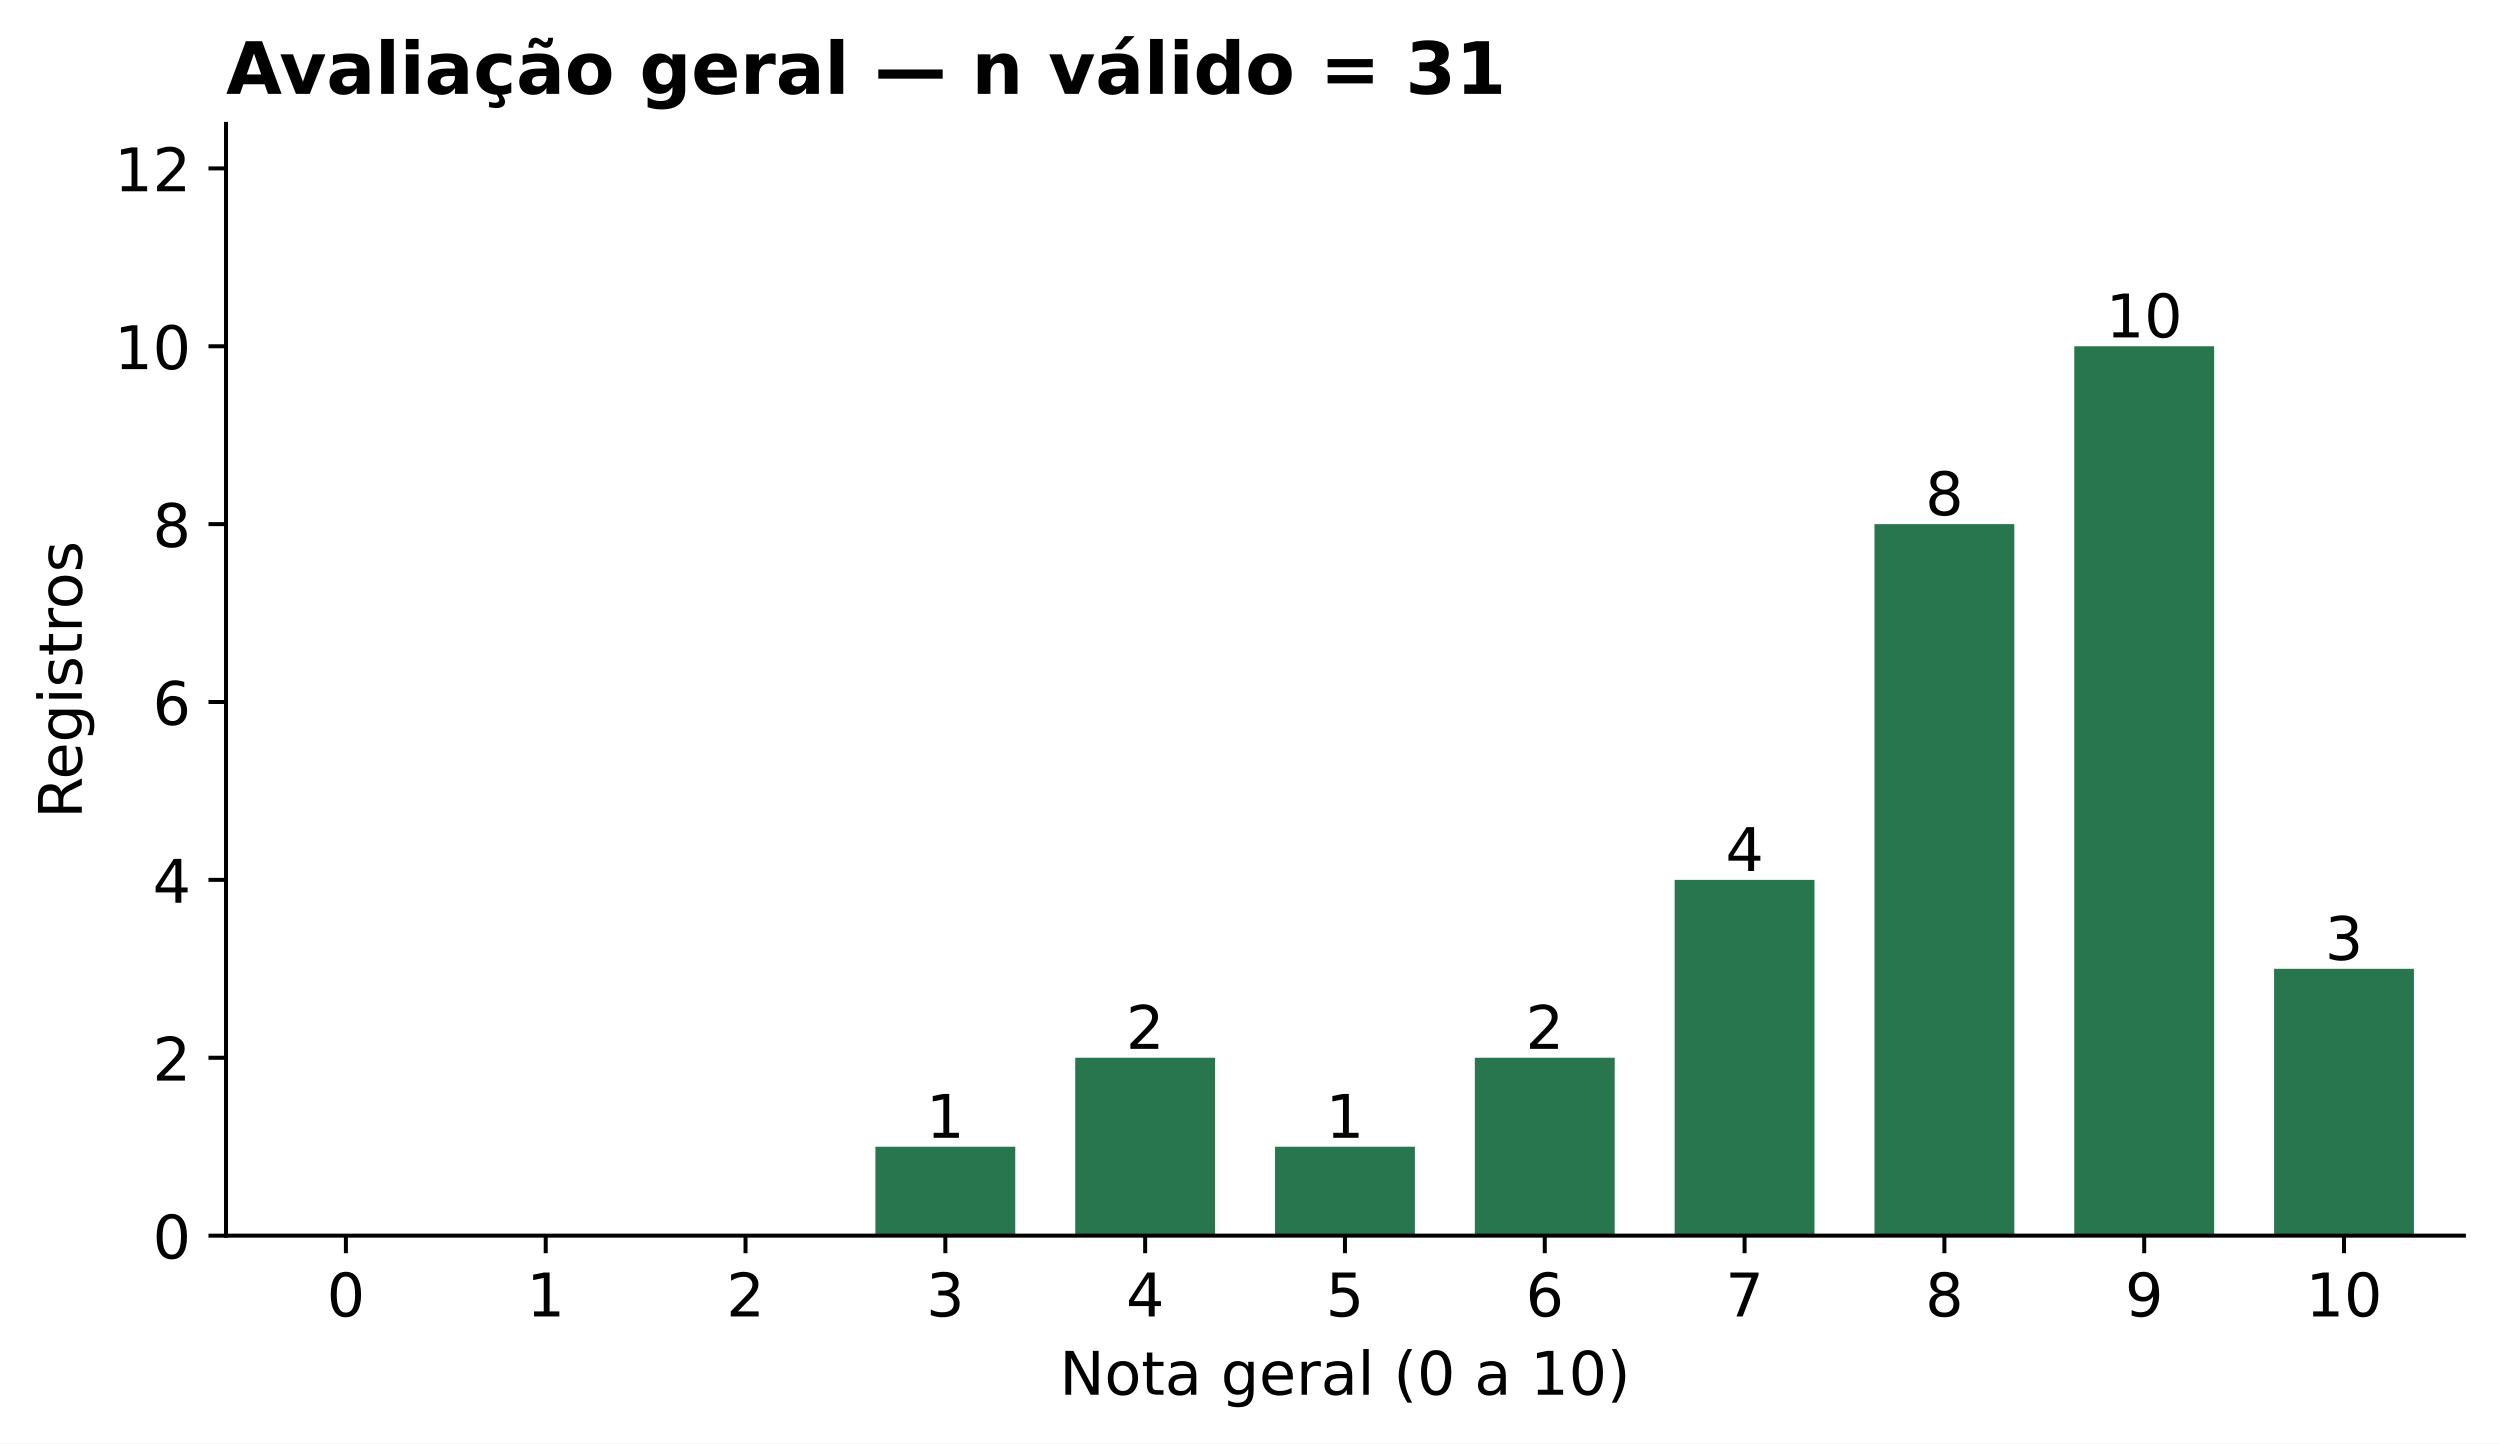
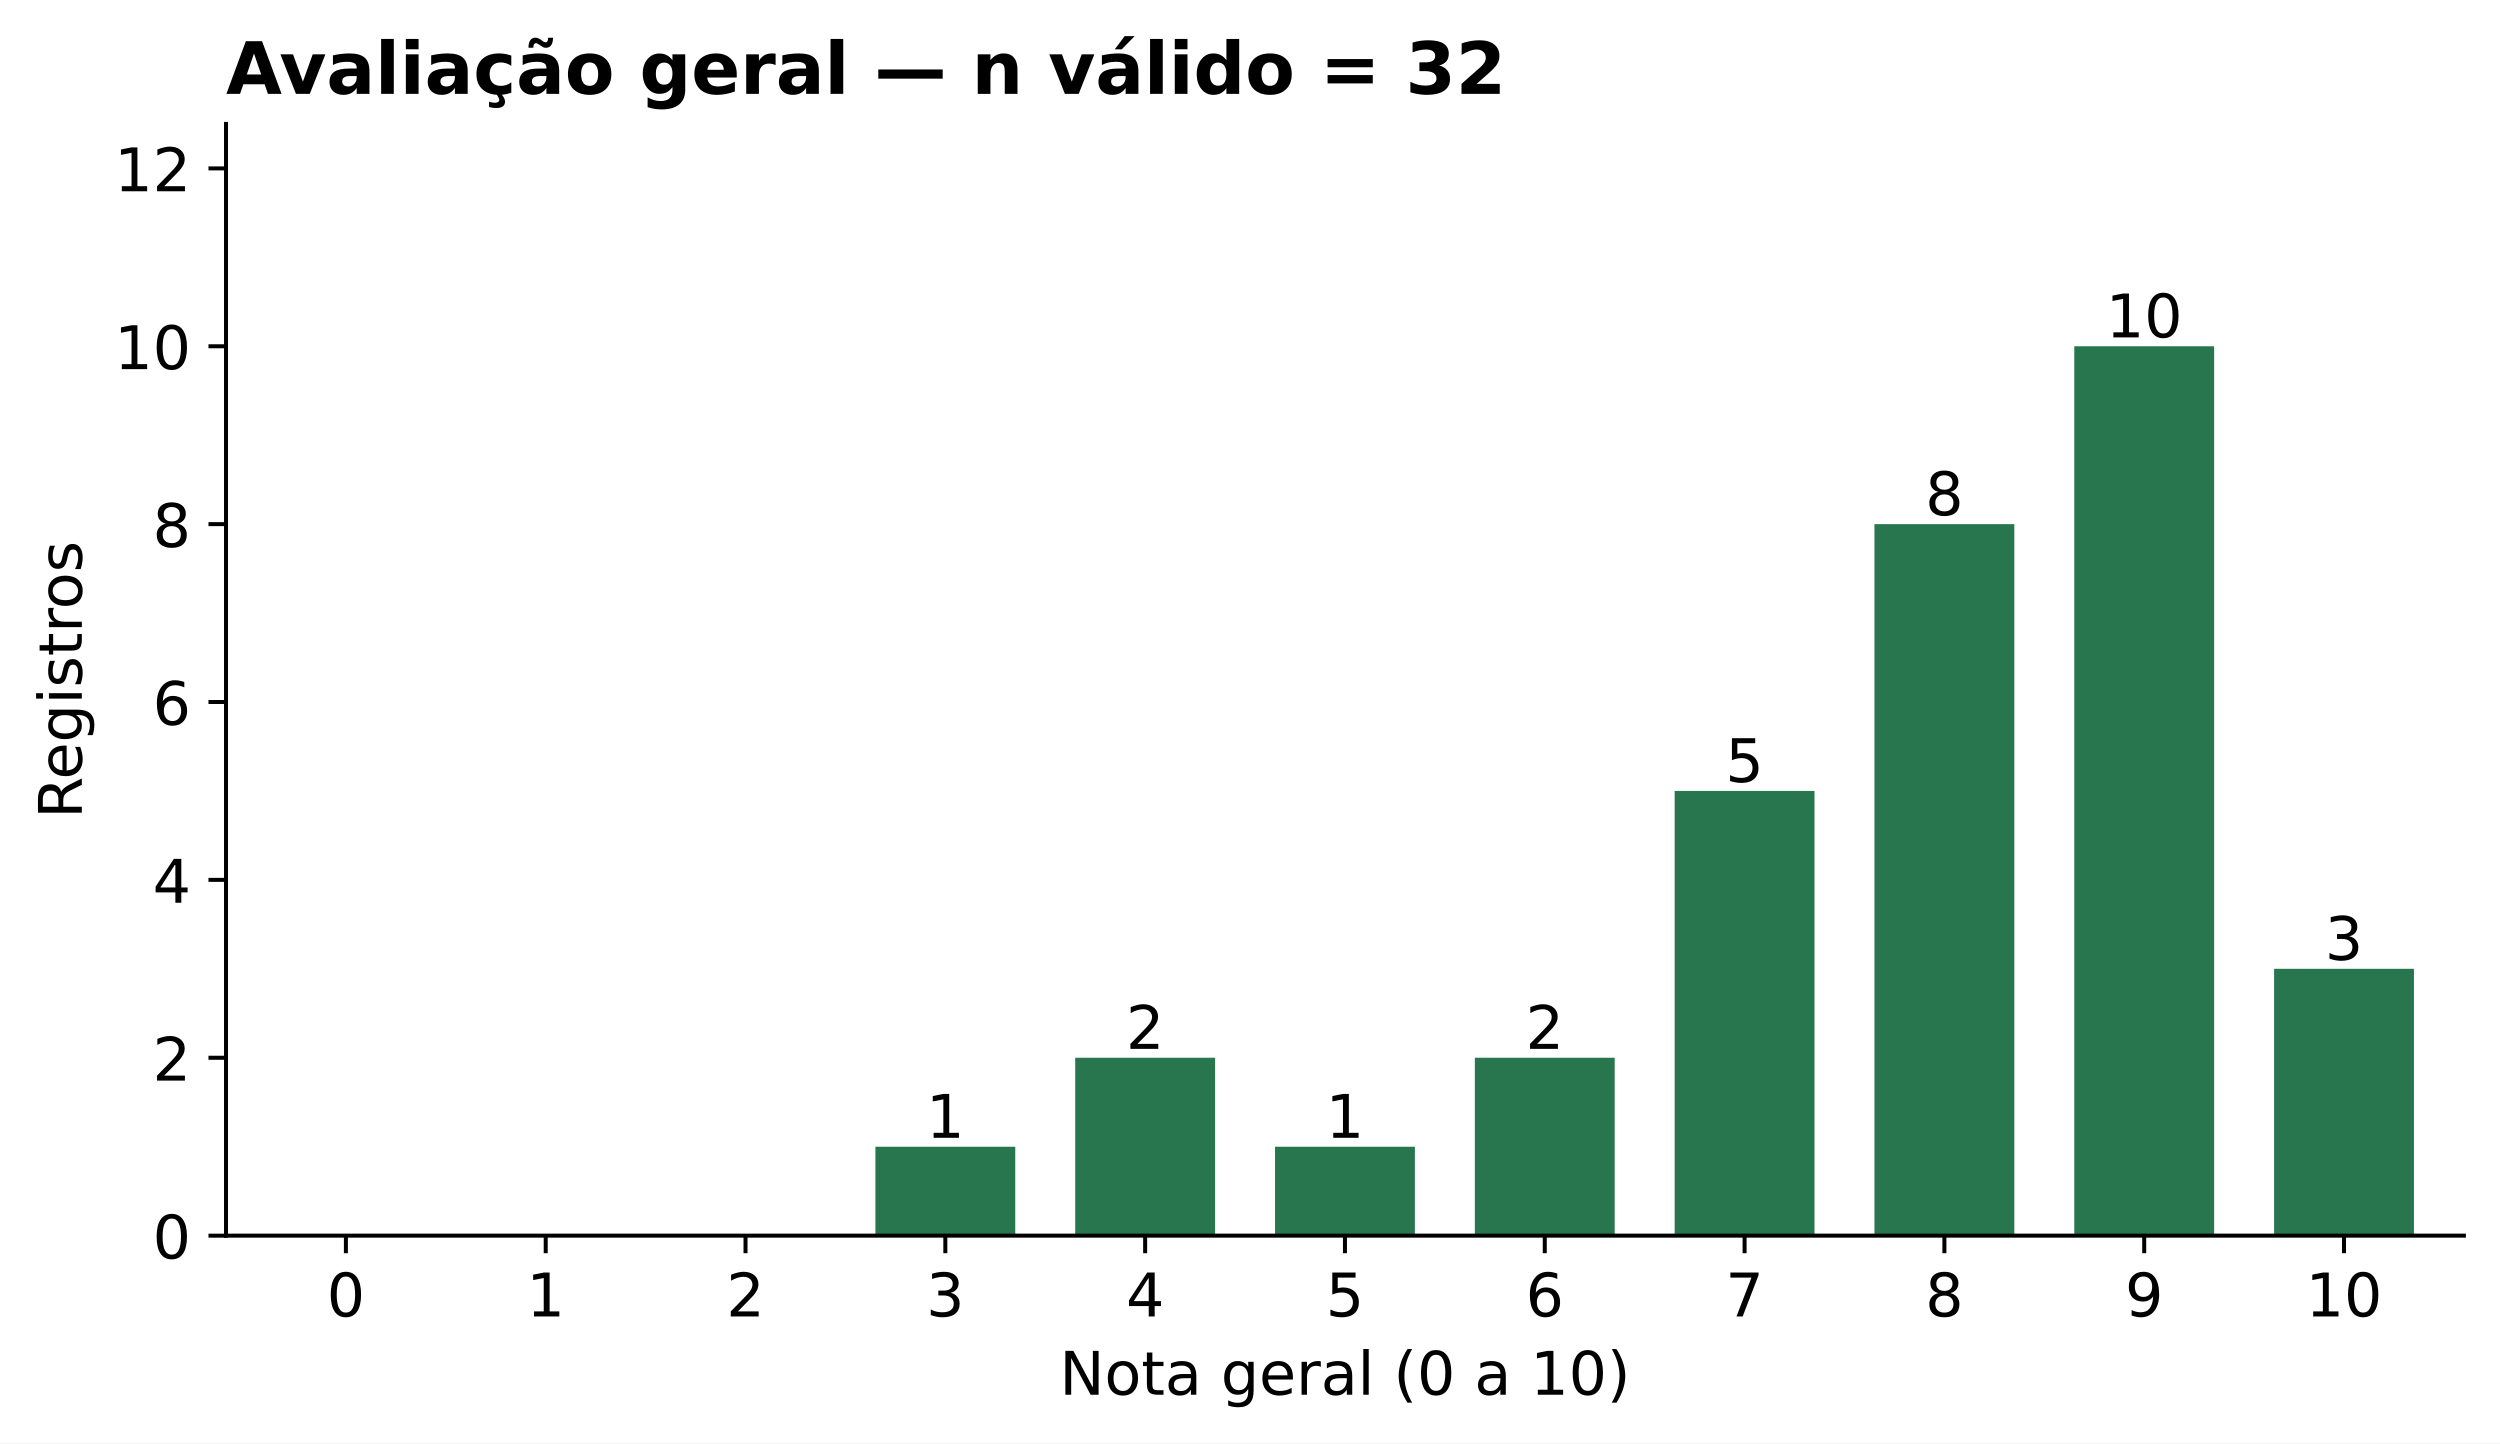
<svg xmlns="http://www.w3.org/2000/svg" xmlns:xlink="http://www.w3.org/1999/xlink" width="498.684pt" height="287.905pt" viewBox="0 0 498.684 287.905" version="1.1">
  <defs>
    <style type="text/css">*{stroke-linejoin: round; stroke-linecap: butt}</style>
  </defs>
  <g id="figure_1">
    <g id="patch_1">
      <path d="M 0 287.905  L 498.684 287.905  L 498.684 0  L 0 0  z " style="fill: #ffffff" />
    </g>
    <g id="axes_1">
      <g id="patch_2">
        <path d="M 45.084 246.478  L 491.484 246.478  L 491.484 24.718  L 45.084 24.718  z " style="fill: #ffffff" />
      </g>
      <g id="patch_3">
-         <path d="M 55.048 246.478  L 82.948 246.478  L 82.948 246.478  L 55.048 246.478  z " clip-path="url(#pfc081437ad)" style="fill: #28764e" />
+         <path d="M 55.048 246.478  L 82.948 246.478  L 82.948 246.478  L 55.048 246.478  z " clip-path="url(#p6df31bfd7b)" style="fill: #28764e" />
      </g>
      <g id="patch_4">
-         <path d="M 94.905 246.478  L 122.805 246.478  L 122.805 246.478  L 94.905 246.478  z " clip-path="url(#pfc081437ad)" style="fill: #28764e" />
+         <path d="M 94.905 246.478  L 122.805 246.478  L 122.805 246.478  L 94.905 246.478  z " clip-path="url(#p6df31bfd7b)" style="fill: #28764e" />
      </g>
      <g id="patch_5">
-         <path d="M 134.762 246.478  L 162.662 246.478  L 162.662 246.478  L 134.762 246.478  z " clip-path="url(#pfc081437ad)" style="fill: #28764e" />
+         <path d="M 134.762 246.478  L 162.662 246.478  L 162.662 246.478  L 134.762 246.478  z " clip-path="url(#p6df31bfd7b)" style="fill: #28764e" />
      </g>
      <g id="patch_6">
-         <path d="M 174.619 246.478  L 202.519 246.478  L 202.519 228.737  L 174.619 228.737  z " clip-path="url(#pfc081437ad)" style="fill: #28764e" />
+         <path d="M 174.619 246.478  L 202.519 246.478  L 202.519 228.737  L 174.619 228.737  z " clip-path="url(#p6df31bfd7b)" style="fill: #28764e" />
      </g>
      <g id="patch_7">
-         <path d="M 214.477 246.478  L 242.377 246.478  L 242.377 210.996  L 214.477 210.996  z " clip-path="url(#pfc081437ad)" style="fill: #28764e" />
+         <path d="M 214.477 246.478  L 242.377 246.478  L 242.377 210.996  L 214.477 210.996  z " clip-path="url(#p6df31bfd7b)" style="fill: #28764e" />
      </g>
      <g id="patch_8">
-         <path d="M 254.334 246.478  L 282.234 246.478  L 282.234 228.737  L 254.334 228.737  z " clip-path="url(#pfc081437ad)" style="fill: #28764e" />
+         <path d="M 254.334 246.478  L 282.234 246.478  L 282.234 228.737  L 254.334 228.737  z " clip-path="url(#p6df31bfd7b)" style="fill: #28764e" />
      </g>
      <g id="patch_9">
-         <path d="M 294.191 246.478  L 322.091 246.478  L 322.091 210.996  L 294.191 210.996  z " clip-path="url(#pfc081437ad)" style="fill: #28764e" />
+         <path d="M 294.191 246.478  L 322.091 246.478  L 322.091 210.996  L 294.191 210.996  z " clip-path="url(#p6df31bfd7b)" style="fill: #28764e" />
      </g>
      <g id="patch_10">
-         <path d="M 334.048 246.478  L 361.948 246.478  L 361.948 175.515  L 334.048 175.515  z " clip-path="url(#pfc081437ad)" style="fill: #28764e" />
+         <path d="M 334.048 246.478  L 361.948 246.478  L 361.948 157.774  L 334.048 157.774  z " clip-path="url(#p6df31bfd7b)" style="fill: #28764e" />
      </g>
      <g id="patch_11">
-         <path d="M 373.905 246.478  L 401.805 246.478  L 401.805 104.551  L 373.905 104.551  z " clip-path="url(#pfc081437ad)" style="fill: #28764e" />
+         <path d="M 373.905 246.478  L 401.805 246.478  L 401.805 104.551  L 373.905 104.551  z " clip-path="url(#p6df31bfd7b)" style="fill: #28764e" />
      </g>
      <g id="patch_12">
-         <path d="M 413.762 246.478  L 441.662 246.478  L 441.662 69.07  L 413.762 69.07  z " clip-path="url(#pfc081437ad)" style="fill: #28764e" />
+         <path d="M 413.762 246.478  L 441.662 246.478  L 441.662 69.07  L 413.762 69.07  z " clip-path="url(#p6df31bfd7b)" style="fill: #28764e" />
      </g>
      <g id="patch_13">
-         <path d="M 453.619 246.478  L 481.519 246.478  L 481.519 193.255  L 453.619 193.255  z " clip-path="url(#pfc081437ad)" style="fill: #28764e" />
+         <path d="M 453.619 246.478  L 481.519 246.478  L 481.519 193.255  L 453.619 193.255  z " clip-path="url(#p6df31bfd7b)" style="fill: #28764e" />
      </g>
      <g id="matplotlib.axis_1">
        <g id="xtick_1">
          <g id="line2d_1">
            <defs>
-               <path id="m73f78c3ad4" d="M 0 0  L 0 3.5  " style="stroke: #000000; stroke-width: 0.8" />
+               <path id="md40c289661" d="M 0 0  L 0 3.5  " style="stroke: #000000; stroke-width: 0.8" />
            </defs>
            <g>
-               <use xlink:href="#m73f78c3ad4" x="68.998" y="246.478" style="stroke: #000000; stroke-width: 0.8" />
+               <use xlink:href="#md40c289661" x="68.998" y="246.478" style="stroke: #000000; stroke-width: 0.8" />
            </g>
          </g>
          <g id="text_1">
            <text style="font-size: 12px; font-family: 'DejaVu Sans'; text-anchor: middle" x="68.998" y="262.596" transform="rotate(-0 68.99804 262.5959)">0</text>
          </g>
        </g>
        <g id="xtick_2">
          <g id="line2d_2">
            <g>
-               <use xlink:href="#m73f78c3ad4" x="108.855" y="246.478" style="stroke: #000000; stroke-width: 0.8" />
+               <use xlink:href="#md40c289661" x="108.855" y="246.478" style="stroke: #000000; stroke-width: 0.8" />
            </g>
          </g>
          <g id="text_2">
            <text style="font-size: 12px; font-family: 'DejaVu Sans'; text-anchor: middle" x="108.855" y="262.596" transform="rotate(-0 108.8552 262.5959)">1</text>
          </g>
        </g>
        <g id="xtick_3">
          <g id="line2d_3">
            <g>
-               <use xlink:href="#m73f78c3ad4" x="148.712" y="246.478" style="stroke: #000000; stroke-width: 0.8" />
+               <use xlink:href="#md40c289661" x="148.712" y="246.478" style="stroke: #000000; stroke-width: 0.8" />
            </g>
          </g>
          <g id="text_3">
            <text style="font-size: 12px; font-family: 'DejaVu Sans'; text-anchor: middle" x="148.712" y="262.596" transform="rotate(-0 148.7123 262.5959)">2</text>
          </g>
        </g>
        <g id="xtick_4">
          <g id="line2d_4">
            <g>
-               <use xlink:href="#m73f78c3ad4" x="188.569" y="246.478" style="stroke: #000000; stroke-width: 0.8" />
+               <use xlink:href="#md40c289661" x="188.569" y="246.478" style="stroke: #000000; stroke-width: 0.8" />
            </g>
          </g>
          <g id="text_4">
            <text style="font-size: 12px; font-family: 'DejaVu Sans'; text-anchor: middle" x="188.569" y="262.596" transform="rotate(-0 188.5695 262.5959)">3</text>
          </g>
        </g>
        <g id="xtick_5">
          <g id="line2d_5">
            <g>
-               <use xlink:href="#m73f78c3ad4" x="228.427" y="246.478" style="stroke: #000000; stroke-width: 0.8" />
+               <use xlink:href="#md40c289661" x="228.427" y="246.478" style="stroke: #000000; stroke-width: 0.8" />
            </g>
          </g>
          <g id="text_5">
            <text style="font-size: 12px; font-family: 'DejaVu Sans'; text-anchor: middle" x="228.427" y="262.596" transform="rotate(-0 228.4266 262.5959)">4</text>
          </g>
        </g>
        <g id="xtick_6">
          <g id="line2d_6">
            <g>
-               <use xlink:href="#m73f78c3ad4" x="268.284" y="246.478" style="stroke: #000000; stroke-width: 0.8" />
+               <use xlink:href="#md40c289661" x="268.284" y="246.478" style="stroke: #000000; stroke-width: 0.8" />
            </g>
          </g>
          <g id="text_6">
            <text style="font-size: 12px; font-family: 'DejaVu Sans'; text-anchor: middle" x="268.284" y="262.596" transform="rotate(-0 268.2837 262.5959)">5</text>
          </g>
        </g>
        <g id="xtick_7">
          <g id="line2d_7">
            <g>
-               <use xlink:href="#m73f78c3ad4" x="308.141" y="246.478" style="stroke: #000000; stroke-width: 0.8" />
+               <use xlink:href="#md40c289661" x="308.141" y="246.478" style="stroke: #000000; stroke-width: 0.8" />
            </g>
          </g>
          <g id="text_7">
            <text style="font-size: 12px; font-family: 'DejaVu Sans'; text-anchor: middle" x="308.141" y="262.596" transform="rotate(-0 308.1409 262.5959)">6</text>
          </g>
        </g>
        <g id="xtick_8">
          <g id="line2d_8">
            <g>
-               <use xlink:href="#m73f78c3ad4" x="347.998" y="246.478" style="stroke: #000000; stroke-width: 0.8" />
+               <use xlink:href="#md40c289661" x="347.998" y="246.478" style="stroke: #000000; stroke-width: 0.8" />
            </g>
          </g>
          <g id="text_8">
            <text style="font-size: 12px; font-family: 'DejaVu Sans'; text-anchor: middle" x="347.998" y="262.596" transform="rotate(-0 347.998 262.5959)">7</text>
          </g>
        </g>
        <g id="xtick_9">
          <g id="line2d_9">
            <g>
-               <use xlink:href="#m73f78c3ad4" x="387.855" y="246.478" style="stroke: #000000; stroke-width: 0.8" />
+               <use xlink:href="#md40c289661" x="387.855" y="246.478" style="stroke: #000000; stroke-width: 0.8" />
            </g>
          </g>
          <g id="text_9">
            <text style="font-size: 12px; font-family: 'DejaVu Sans'; text-anchor: middle" x="387.855" y="262.596" transform="rotate(-0 387.8552 262.5959)">8</text>
          </g>
        </g>
        <g id="xtick_10">
          <g id="line2d_10">
            <g>
-               <use xlink:href="#m73f78c3ad4" x="427.712" y="246.478" style="stroke: #000000; stroke-width: 0.8" />
+               <use xlink:href="#md40c289661" x="427.712" y="246.478" style="stroke: #000000; stroke-width: 0.8" />
            </g>
          </g>
          <g id="text_10">
            <text style="font-size: 12px; font-family: 'DejaVu Sans'; text-anchor: middle" x="427.712" y="262.596" transform="rotate(-0 427.7123 262.5959)">9</text>
          </g>
        </g>
        <g id="xtick_11">
          <g id="line2d_11">
            <g>
-               <use xlink:href="#m73f78c3ad4" x="467.569" y="246.478" style="stroke: #000000; stroke-width: 0.8" />
+               <use xlink:href="#md40c289661" x="467.569" y="246.478" style="stroke: #000000; stroke-width: 0.8" />
            </g>
          </g>
          <g id="text_11">
            <text style="font-size: 12px; font-family: 'DejaVu Sans'; text-anchor: middle" x="467.569" y="262.596" transform="rotate(-0 467.5695 262.5959)">10</text>
          </g>
        </g>
        <g id="text_12">
          <text style="font-size: 12px; font-family: 'DejaVu Sans'; text-anchor: middle" x="268.284" y="278.21" transform="rotate(-0 268.2837 278.2096)">Nota geral (0 a 10)</text>
        </g>
      </g>
      <g id="matplotlib.axis_2">
        <g id="ytick_1">
          <g id="line2d_12">
            <defs>
-               <path id="m6c2c0cf44e" d="M 0 0  L -3.5 0  " style="stroke: #000000; stroke-width: 0.8" />
+               <path id="mf4c0b35f3a" d="M 0 0  L -3.5 0  " style="stroke: #000000; stroke-width: 0.8" />
            </defs>
            <g>
-               <use xlink:href="#m6c2c0cf44e" x="45.084" y="246.478" style="stroke: #000000; stroke-width: 0.8" />
+               <use xlink:href="#mf4c0b35f3a" x="45.084" y="246.478" style="stroke: #000000; stroke-width: 0.8" />
            </g>
          </g>
          <g id="text_13">
            <text style="font-size: 12px; font-family: 'DejaVu Sans'; text-anchor: end" x="38.084" y="251.037" transform="rotate(-0 38.08375 251.0368)">0</text>
          </g>
        </g>
        <g id="ytick_2">
          <g id="line2d_13">
            <g>
-               <use xlink:href="#m6c2c0cf44e" x="45.084" y="210.996" style="stroke: #000000; stroke-width: 0.8" />
+               <use xlink:href="#mf4c0b35f3a" x="45.084" y="210.996" style="stroke: #000000; stroke-width: 0.8" />
            </g>
          </g>
          <g id="text_14">
            <text style="font-size: 12px; font-family: 'DejaVu Sans'; text-anchor: end" x="38.084" y="215.555" transform="rotate(-0 38.08375 215.5552)">2</text>
          </g>
        </g>
        <g id="ytick_3">
          <g id="line2d_14">
            <g>
-               <use xlink:href="#m6c2c0cf44e" x="45.084" y="175.515" style="stroke: #000000; stroke-width: 0.8" />
+               <use xlink:href="#mf4c0b35f3a" x="45.084" y="175.515" style="stroke: #000000; stroke-width: 0.8" />
            </g>
          </g>
          <g id="text_15">
            <text style="font-size: 12px; font-family: 'DejaVu Sans'; text-anchor: end" x="38.084" y="180.074" transform="rotate(-0 38.08375 180.0736)">4</text>
          </g>
        </g>
        <g id="ytick_4">
          <g id="line2d_15">
            <g>
-               <use xlink:href="#m6c2c0cf44e" x="45.084" y="140.033" style="stroke: #000000; stroke-width: 0.8" />
+               <use xlink:href="#mf4c0b35f3a" x="45.084" y="140.033" style="stroke: #000000; stroke-width: 0.8" />
            </g>
          </g>
          <g id="text_16">
            <text style="font-size: 12px; font-family: 'DejaVu Sans'; text-anchor: end" x="38.084" y="144.592" transform="rotate(-0 38.08375 144.592)">6</text>
          </g>
        </g>
        <g id="ytick_5">
          <g id="line2d_16">
            <g>
-               <use xlink:href="#m6c2c0cf44e" x="45.084" y="104.551" style="stroke: #000000; stroke-width: 0.8" />
+               <use xlink:href="#mf4c0b35f3a" x="45.084" y="104.551" style="stroke: #000000; stroke-width: 0.8" />
            </g>
          </g>
          <g id="text_17">
            <text style="font-size: 12px; font-family: 'DejaVu Sans'; text-anchor: end" x="38.084" y="109.11" transform="rotate(-0 38.08375 109.1104)">8</text>
          </g>
        </g>
        <g id="ytick_6">
          <g id="line2d_17">
            <g>
-               <use xlink:href="#m6c2c0cf44e" x="45.084" y="69.07" style="stroke: #000000; stroke-width: 0.8" />
+               <use xlink:href="#mf4c0b35f3a" x="45.084" y="69.07" style="stroke: #000000; stroke-width: 0.8" />
            </g>
          </g>
          <g id="text_18">
            <text style="font-size: 12px; font-family: 'DejaVu Sans'; text-anchor: end" x="38.084" y="73.629" transform="rotate(-0 38.08375 73.62881)">10</text>
          </g>
        </g>
        <g id="ytick_7">
          <g id="line2d_18">
            <g>
-               <use xlink:href="#m6c2c0cf44e" x="45.084" y="33.588" style="stroke: #000000; stroke-width: 0.8" />
+               <use xlink:href="#mf4c0b35f3a" x="45.084" y="33.588" style="stroke: #000000; stroke-width: 0.8" />
            </g>
          </g>
          <g id="text_19">
            <text style="font-size: 12px; font-family: 'DejaVu Sans'; text-anchor: end" x="38.084" y="38.147" transform="rotate(-0 38.08375 38.14721)">12</text>
          </g>
        </g>
        <g id="text_20">
          <text style="font-size: 12px; font-family: 'DejaVu Sans'; text-anchor: middle" x="16.318" y="135.598" transform="rotate(-90 16.31812 135.5977)">Registros</text>
        </g>
      </g>
      <g id="patch_14">
        <path d="M 45.084 246.478  L 45.084 24.718  " style="fill: none; stroke: #000000; stroke-width: 0.8; stroke-linejoin: miter; stroke-linecap: square" />
      </g>
      <g id="patch_15">
        <path d="M 45.084 246.478  L 491.484 246.478  " style="fill: none; stroke: #000000; stroke-width: 0.8; stroke-linejoin: miter; stroke-linecap: square" />
      </g>
      <g id="text_21">
        <text style="font-size: 12px; font-family: 'DejaVu Sans'; text-anchor: middle" x="188.569" y="226.963" transform="rotate(-0 188.5695 226.9629)">1</text>
      </g>
      <g id="text_22">
        <text style="font-size: 12px; font-family: 'DejaVu Sans'; text-anchor: middle" x="228.427" y="209.222" transform="rotate(-0 228.4266 209.2221)">2</text>
      </g>
      <g id="text_23">
        <text style="font-size: 12px; font-family: 'DejaVu Sans'; text-anchor: middle" x="268.284" y="226.963" transform="rotate(-0 268.2837 226.9629)">1</text>
      </g>
      <g id="text_24">
        <text style="font-size: 12px; font-family: 'DejaVu Sans'; text-anchor: middle" x="308.141" y="209.222" transform="rotate(-0 308.1409 209.2221)">2</text>
      </g>
      <g id="text_25">
-         <text style="font-size: 12px; font-family: 'DejaVu Sans'; text-anchor: middle" x="347.998" y="173.74" transform="rotate(-0 347.998 173.7405)">4</text>
+         <text style="font-size: 12px; font-family: 'DejaVu Sans'; text-anchor: middle" x="347.998" y="156" transform="rotate(-0 347.998 155.9997)">5</text>
      </g>
      <g id="text_26">
        <text style="font-size: 12px; font-family: 'DejaVu Sans'; text-anchor: middle" x="387.855" y="102.777" transform="rotate(-0 387.8552 102.7773)">8</text>
      </g>
      <g id="text_27">
        <text style="font-size: 12px; font-family: 'DejaVu Sans'; text-anchor: middle" x="427.712" y="67.296" transform="rotate(-0 427.7123 67.29567)">10</text>
      </g>
      <g id="text_28">
        <text style="font-size: 12px; font-family: 'DejaVu Sans'; text-anchor: middle" x="467.569" y="191.481" transform="rotate(-0 467.5695 191.4813)">3</text>
      </g>
      <g id="text_29">
-         <text style="font-weight: 700; font-size: 14.4px; font-family: 'DejaVu Sans'; text-anchor: start" x="45.084" y="18.718" transform="rotate(-0 45.08375 18.71775)">Avaliação geral — n válido = 31</text>
+         <text style="font-weight: 700; font-size: 14.4px; font-family: 'DejaVu Sans'; text-anchor: start" x="45.084" y="18.718" transform="rotate(-0 45.08375 18.71775)">Avaliação geral — n válido = 32</text>
      </g>
    </g>
  </g>
  <defs>
-     <clipPath id="pfc081437ad">
+     <clipPath id="p6df31bfd7b">
      <rect x="45.084" y="24.718" width="446.4" height="221.76" />
    </clipPath>
  </defs>
</svg>
